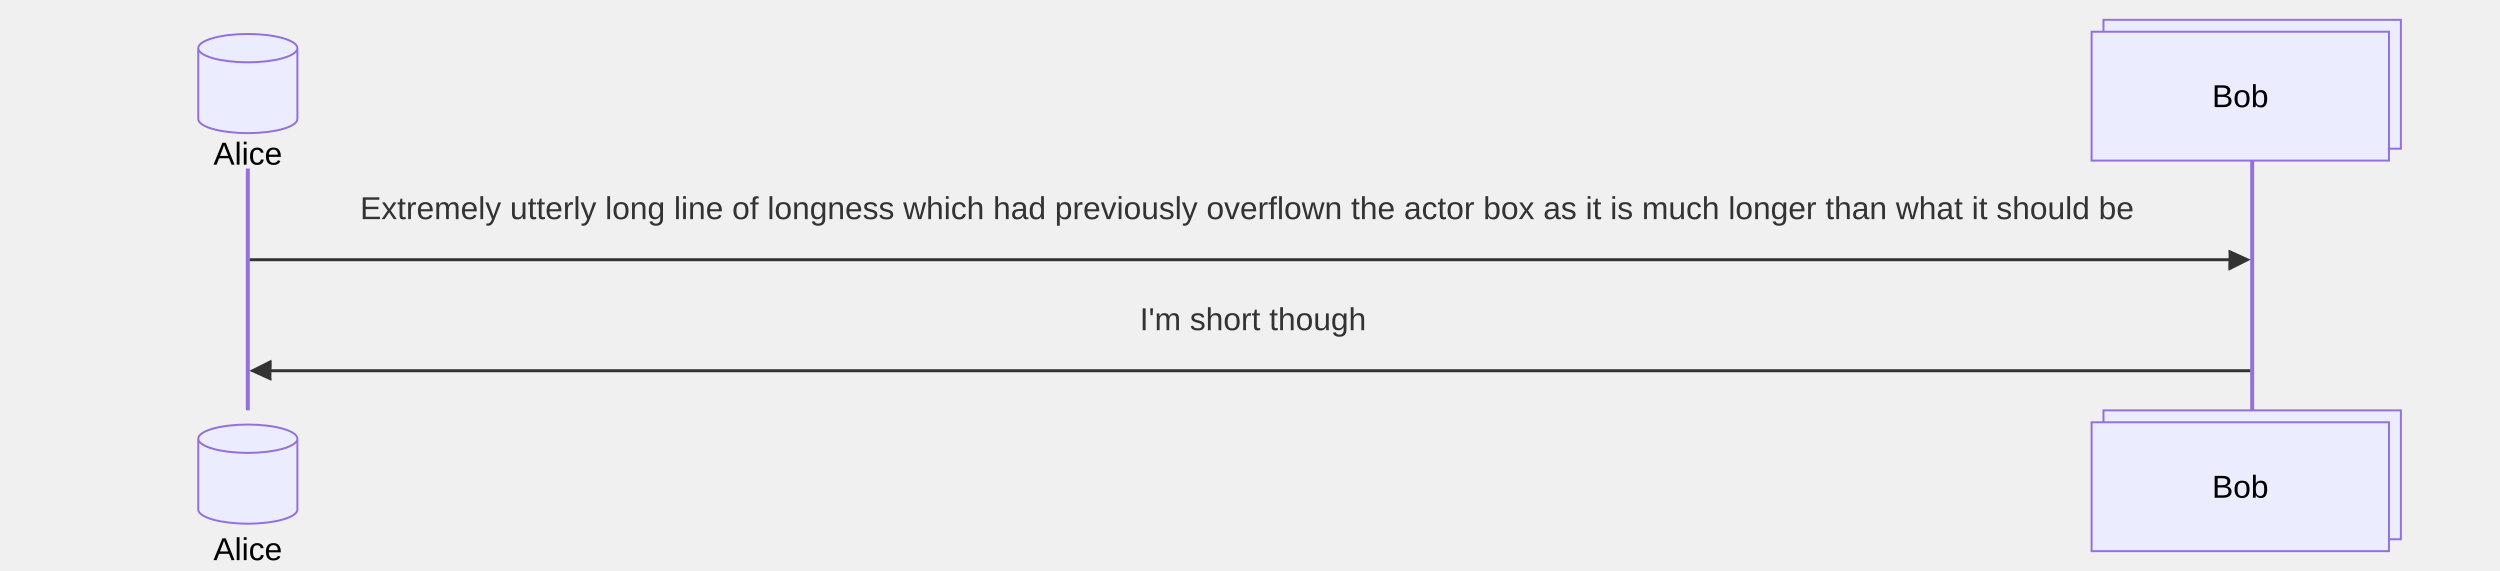
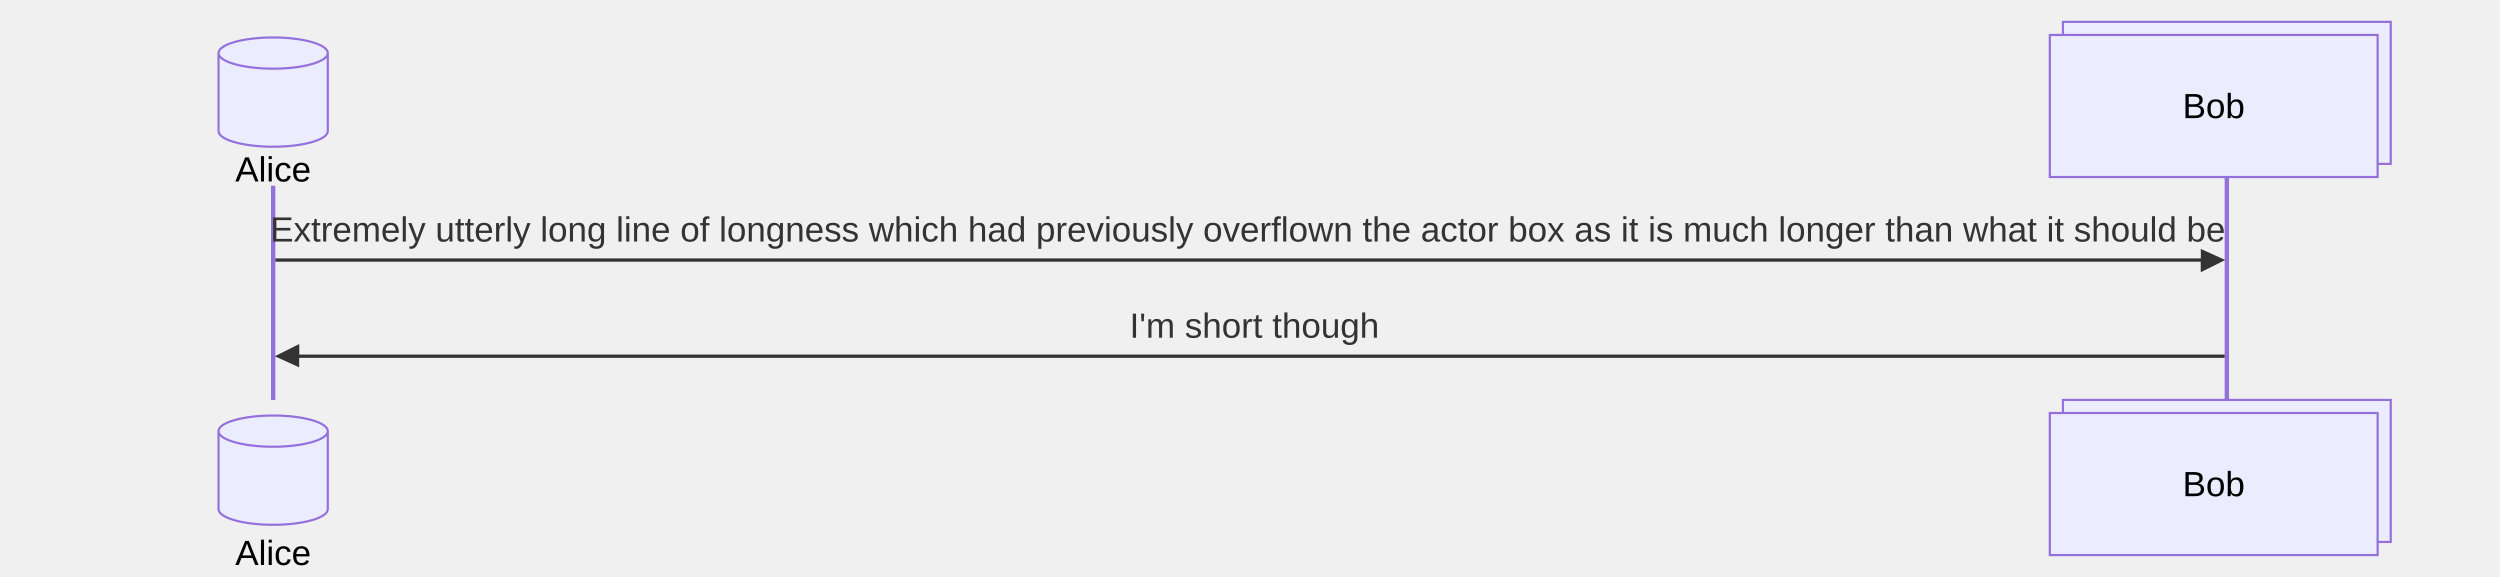
- <svg xmlns="http://www.w3.org/2000/svg" id="upstream_cypress_sequencediagram_v2_spec_should_render_long_messages_from_database_to_collections_025" width="100%" style="max-width: 1261px; background-color: white;" viewBox="-50 -10 1261 288" role="graphics-document document" aria-roledescription="sequence">
+ <svg xmlns="http://www.w3.org/2000/svg" id="upstream_cypress_sequencediagram_v2_spec_should_render_long_messages_from_database_to_collections_025" width="100%" style="max-width: 1144px; background-color: white;" viewBox="-50 -10 1144 264" role="graphics-document document" aria-roledescription="sequence">
  <g>
-     <rect x="1011" y="197" fill="#eaeaea" stroke="#666" width="150" height="65" name="Bob" class="actor actor-bottom" />
-     <rect x="1005" y="203" fill="#eaeaea" stroke="#666" width="150" height="65" name="Bob" class="actor" />
-     <text x="1080" y="235.5" dominant-baseline="central" alignment-baseline="central" class="actor actor-box" style="text-anchor: middle; font-size: 16px; font-weight: 400;">
-       <tspan x="1080" dy="0">Bob</tspan>
+     <rect x="894" y="173" fill="#eaeaea" stroke="#666" width="150" height="65" name="Bob" class="actor actor-bottom" />
+     <rect x="888" y="179" fill="#eaeaea" stroke="#666" width="150" height="65" name="Bob" class="actor" />
+     <text x="963" y="211.5" dominant-baseline="central" alignment-baseline="central" class="actor actor-box" style="text-anchor: middle; font-size: 16px; font-weight: 400;">
+       <tspan x="963" dy="0">Bob</tspan>
    </text>
  </g>
  <g>
    <g class="actor actor-bottom" transform="translate(50, 7.142857)" style="stroke: rgb(147, 112, 219);">
-       <path d="M 0,204.143   a 25,7.143 0 0 0 50,0   a 25,7.143 0 0 0 -50,0   l 0,35.714   a 25,7.143 0 0 0 50,0   l 0,-35.714" />
+       <path d="M 0,180.143   a 25,7.143 0 0 0 50,0   a 25,7.143 0 0 0 -50,0   l 0,35.714   a 25,7.143 0 0 0 50,0   l 0,-35.714" />
    </g>
-     <text x="75" y="267" dominant-baseline="central" alignment-baseline="central" class="actor actor-box" style="text-anchor: middle; font-size: 16px; font-weight: 400;">
+     <text x="75" y="243" dominant-baseline="central" alignment-baseline="central" class="actor actor-box" style="text-anchor: middle; font-size: 16px; font-weight: 400;">
      <tspan x="75" dy="0">Alice</tspan>
    </text>
  </g>
  <g>
-     <line id="actor1" x1="1086" y1="65" x2="1086" y2="197" class="actor-line 200" stroke-width="0.5px" stroke="#999" name="Bob" data-et="life-line" data-id="Bob" />
+     <line id="actor1" x1="969" y1="65" x2="969" y2="173" class="actor-line 200" stroke-width="0.5px" stroke="#999" name="Bob" data-et="life-line" data-id="Bob" />
    <g id="root-1" data-et="participant" data-type="collections" data-id="Bob">
-       <rect x="1011" y="0" fill="#eaeaea" stroke="#666" width="150" height="65" name="Bob" class="actor actor-top" />
-       <rect x="1005" y="6" fill="#eaeaea" stroke="#666" width="150" height="65" name="Bob" class="actor" />
-       <text x="1080" y="38.5" dominant-baseline="central" alignment-baseline="central" class="actor actor-box" style="text-anchor: middle; font-size: 16px; font-weight: 400;">
-         <tspan x="1080" dy="0">Bob</tspan>
+       <rect x="894" y="0" fill="#eaeaea" stroke="#666" width="150" height="65" name="Bob" class="actor actor-top" />
+       <rect x="888" y="6" fill="#eaeaea" stroke="#666" width="150" height="65" name="Bob" class="actor" />
+       <text x="963" y="38.5" dominant-baseline="central" alignment-baseline="central" class="actor actor-box" style="text-anchor: middle; font-size: 16px; font-weight: 400;">
+         <tspan x="963" dy="0">Bob</tspan>
      </text>
    </g>
  </g>
  <g>
-     <line id="actor0" x1="75" y1="75" x2="75" y2="197" class="actor-line 200" stroke-width="0.5px" stroke="#999" name="Alice" data-et="life-line" data-id="Alice" />
+     <line id="actor0" x1="75" y1="75" x2="75" y2="173" class="actor-line 200" stroke-width="0.5px" stroke="#999" name="Alice" data-et="life-line" data-id="Alice" />
    <g id="root-0" data-et="participant" data-type="database" data-id="Alice">
      <g class="actor actor-top" transform="translate(50, 7.142857)" style="stroke: rgb(147, 112, 219);">
        <path d="M 0,7.143   a 25,7.143 0 0 0 50,0   a 25,7.143 0 0 0 -50,0   l 0,35.714   a 25,7.143 0 0 0 50,0   l 0,-35.714" />
      </g>
      <text x="75" y="67.5" dominant-baseline="central" alignment-baseline="central" class="actor actor-box" style="text-anchor: middle; font-size: 16px; font-weight: 400;">
        <tspan x="75" dy="0">Alice</tspan>
      </text>
    </g>
  </g>
  <style>#upstream_cypress_sequencediagram_v2_spec_should_render_long_messages_from_database_to_collections_025{font-family:"trebuchet ms",verdana,arial,sans-serif;font-size:16px;fill:#333;}@keyframes edge-animation-frame{from{stroke-dashoffset:0;}}@keyframes dash{to{stroke-dashoffset:0;}}#upstream_cypress_sequencediagram_v2_spec_should_render_long_messages_from_database_to_collections_025 .edge-animation-slow{stroke-dasharray:9,5!important;stroke-dashoffset:900;animation:dash 50s linear infinite;stroke-linecap:round;}#upstream_cypress_sequencediagram_v2_spec_should_render_long_messages_from_database_to_collections_025 .edge-animation-fast{stroke-dasharray:9,5!important;stroke-dashoffset:900;animation:dash 20s linear infinite;stroke-linecap:round;}#upstream_cypress_sequencediagram_v2_spec_should_render_long_messages_from_database_to_collections_025 .error-icon{fill:#552222;}#upstream_cypress_sequencediagram_v2_spec_should_render_long_messages_from_database_to_collections_025 .error-text{fill:#552222;stroke:#552222;}#upstream_cypress_sequencediagram_v2_spec_should_render_long_messages_from_database_to_collections_025 .edge-thickness-normal{stroke-width:1px;}#upstream_cypress_sequencediagram_v2_spec_should_render_long_messages_from_database_to_collections_025 .edge-thickness-thick{stroke-width:3.5px;}#upstream_cypress_sequencediagram_v2_spec_should_render_long_messages_from_database_to_collections_025 .edge-pattern-solid{stroke-dasharray:0;}#upstream_cypress_sequencediagram_v2_spec_should_render_long_messages_from_database_to_collections_025 .edge-thickness-invisible{stroke-width:0;fill:none;}#upstream_cypress_sequencediagram_v2_spec_should_render_long_messages_from_database_to_collections_025 .edge-pattern-dashed{stroke-dasharray:3;}#upstream_cypress_sequencediagram_v2_spec_should_render_long_messages_from_database_to_collections_025 .edge-pattern-dotted{stroke-dasharray:2;}#upstream_cypress_sequencediagram_v2_spec_should_render_long_messages_from_database_to_collections_025 .marker{fill:#333333;stroke:#333333;}#upstream_cypress_sequencediagram_v2_spec_should_render_long_messages_from_database_to_collections_025 .marker.cross{stroke:#333333;}#upstream_cypress_sequencediagram_v2_spec_should_render_long_messages_from_database_to_collections_025 svg{font-family:"trebuchet ms",verdana,arial,sans-serif;font-size:16px;}#upstream_cypress_sequencediagram_v2_spec_should_render_long_messages_from_database_to_collections_025 p{margin:0;}#upstream_cypress_sequencediagram_v2_spec_should_render_long_messages_from_database_to_collections_025 .actor{stroke:#9370DB;fill:#ECECFF;stroke-width:1;}#upstream_cypress_sequencediagram_v2_spec_should_render_long_messages_from_database_to_collections_025 rect.actor.outer-path[data-look="neo"]{filter:drop-shadow(1px 2px 2px rgba(185, 185, 185, 1));}#upstream_cypress_sequencediagram_v2_spec_should_render_long_messages_from_database_to_collections_025 rect.note[data-look="neo"]{stroke:#aaaa33;fill:#fff5ad;filter:drop-shadow(1px 2px 2px rgba(185, 185, 185, 1));}#upstream_cypress_sequencediagram_v2_spec_should_render_long_messages_from_database_to_collections_025 text.actor&gt;tspan{fill:black;stroke:none;}#upstream_cypress_sequencediagram_v2_spec_should_render_long_messages_from_database_to_collections_025 .actor-line{stroke:#9370DB;}#upstream_cypress_sequencediagram_v2_spec_should_render_long_messages_from_database_to_collections_025 .innerArc{stroke-width:1.5;stroke-dasharray:none;}#upstream_cypress_sequencediagram_v2_spec_should_render_long_messages_from_database_to_collections_025 .messageLine0{stroke-width:1.5;stroke-dasharray:none;stroke:#333;}#upstream_cypress_sequencediagram_v2_spec_should_render_long_messages_from_database_to_collections_025 .messageLine1{stroke-width:1.5;stroke-dasharray:2,2;stroke:#333;}#upstream_cypress_sequencediagram_v2_spec_should_render_long_messages_from_database_to_collections_025 [id$="-arrowhead"] path{fill:#333;stroke:#333;}#upstream_cypress_sequencediagram_v2_spec_should_render_long_messages_from_database_to_collections_025 .sequenceNumber{fill:white;}#upstream_cypress_sequencediagram_v2_spec_should_render_long_messages_from_database_to_collections_025 [id$="-sequencenumber"]{fill:#333;}#upstream_cypress_sequencediagram_v2_spec_should_render_long_messages_from_database_to_collections_025 [id$="-crosshead"] path{fill:#333;stroke:#333;}#upstream_cypress_sequencediagram_v2_spec_should_render_long_messages_from_database_to_collections_025 .messageText{fill:#333;stroke:none;}#upstream_cypress_sequencediagram_v2_spec_should_render_long_messages_from_database_to_collections_025 .labelBox{stroke:#9370DB;fill:#ECECFF;filter:none;}#upstream_cypress_sequencediagram_v2_spec_should_render_long_messages_from_database_to_collections_025 .labelText,#upstream_cypress_sequencediagram_v2_spec_should_render_long_messages_from_database_to_collections_025 .labelText&gt;tspan{fill:black;stroke:none;}#upstream_cypress_sequencediagram_v2_spec_should_render_long_messages_from_database_to_collections_025 .loopText,#upstream_cypress_sequencediagram_v2_spec_should_render_long_messages_from_database_to_collections_025 .loopText&gt;tspan{fill:black;stroke:none;}#upstream_cypress_sequencediagram_v2_spec_should_render_long_messages_from_database_to_collections_025 .sectionTitle,#upstream_cypress_sequencediagram_v2_spec_should_render_long_messages_from_database_to_collections_025 .sectionTitle&gt;tspan{fill:black;stroke:none;}#upstream_cypress_sequencediagram_v2_spec_should_render_long_messages_from_database_to_collections_025 .loopLine{stroke-width:2px;stroke-dasharray:2,2;stroke:#9370DB;fill:#9370DB;}#upstream_cypress_sequencediagram_v2_spec_should_render_long_messages_from_database_to_collections_025 .note{stroke:#aaaa33;fill:#fff5ad;}#upstream_cypress_sequencediagram_v2_spec_should_render_long_messages_from_database_to_collections_025 .noteText,#upstream_cypress_sequencediagram_v2_spec_should_render_long_messages_from_database_to_collections_025 .noteText&gt;tspan{fill:black;stroke:none;font-weight:normal;}#upstream_cypress_sequencediagram_v2_spec_should_render_long_messages_from_database_to_collections_025 .activation0{fill:#f4f4f4;stroke:#666;}#upstream_cypress_sequencediagram_v2_spec_should_render_long_messages_from_database_to_collections_025 .activation1{fill:#f4f4f4;stroke:#666;}#upstream_cypress_sequencediagram_v2_spec_should_render_long_messages_from_database_to_collections_025 .activation2{fill:#f4f4f4;stroke:#666;}#upstream_cypress_sequencediagram_v2_spec_should_render_long_messages_from_database_to_collections_025 .actorPopupMenu{position:absolute;}#upstream_cypress_sequencediagram_v2_spec_should_render_long_messages_from_database_to_collections_025 .actorPopupMenuPanel{position:absolute;fill:#ECECFF;box-shadow:0px 8px 16px 0px rgba(0,0,0,0.2);filter:drop-shadow(3px 5px 2px rgb(0 0 0 / 0.4));}#upstream_cypress_sequencediagram_v2_spec_should_render_long_messages_from_database_to_collections_025 .actor-man circle,#upstream_cypress_sequencediagram_v2_spec_should_render_long_messages_from_database_to_collections_025 line{fill:#ECECFF;stroke-width:2px;}#upstream_cypress_sequencediagram_v2_spec_should_render_long_messages_from_database_to_collections_025 g rect.rect{filter:drop-shadow(1px 2px 2px rgba(185, 185, 185, 1));stroke:#9370DB;}#upstream_cypress_sequencediagram_v2_spec_should_render_long_messages_from_database_to_collections_025 .node .neo-node{stroke:#9370DB;}#upstream_cypress_sequencediagram_v2_spec_should_render_long_messages_from_database_to_collections_025 [data-look="neo"].node rect,#upstream_cypress_sequencediagram_v2_spec_should_render_long_messages_from_database_to_collections_025 [data-look="neo"].cluster rect,#upstream_cypress_sequencediagram_v2_spec_should_render_long_messages_from_database_to_collections_025 [data-look="neo"].node polygon{stroke:#9370DB;filter:drop-shadow(1px 2px 2px rgba(185, 185, 185, 1));}#upstream_cypress_sequencediagram_v2_spec_should_render_long_messages_from_database_to_collections_025 [data-look="neo"].swimlane.cluster rect{filter:none;}#upstream_cypress_sequencediagram_v2_spec_should_render_long_messages_from_database_to_collections_025 [data-look="neo"].node path{stroke:#9370DB;stroke-width:1px;}#upstream_cypress_sequencediagram_v2_spec_should_render_long_messages_from_database_to_collections_025 [data-look="neo"].node .outer-path{filter:drop-shadow(1px 2px 2px rgba(185, 185, 185, 1));}#upstream_cypress_sequencediagram_v2_spec_should_render_long_messages_from_database_to_collections_025 [data-look="neo"].node .neo-line path{stroke:#9370DB;filter:none;}#upstream_cypress_sequencediagram_v2_spec_should_render_long_messages_from_database_to_collections_025 [data-look="neo"].node circle{stroke:#9370DB;filter:drop-shadow(1px 2px 2px rgba(185, 185, 185, 1));}#upstream_cypress_sequencediagram_v2_spec_should_render_long_messages_from_database_to_collections_025 [data-look="neo"].node circle .state-start{fill:#000000;}#upstream_cypress_sequencediagram_v2_spec_should_render_long_messages_from_database_to_collections_025 [data-look="neo"].icon-shape .icon{fill:#9370DB;filter:drop-shadow(1px 2px 2px rgba(185, 185, 185, 1));}#upstream_cypress_sequencediagram_v2_spec_should_render_long_messages_from_database_to_collections_025 [data-look="neo"].icon-shape .icon-neo path{stroke:#9370DB;filter:drop-shadow(1px 2px 2px rgba(185, 185, 185, 1));}#upstream_cypress_sequencediagram_v2_spec_should_render_long_messages_from_database_to_collections_025 :root{--mermaid-font-family:"trebuchet ms",verdana,arial,sans-serif;}</style>
  <g />
  <defs>
    <symbol id="upstream_cypress_sequencediagram_v2_spec_should_render_long_messages_from_database_to_collections_025-computer" width="24" height="24">
      <path transform="scale(.5)" d="M2 2v13h20v-13h-20zm18 11h-16v-9h16v9zm-10.228 6l.466-1h3.524l.467 1h-4.457zm14.228 3h-24l2-6h2.104l-1.33 4h18.45l-1.297-4h2.073l2 6zm-5-10h-14v-7h14v7z" />
    </symbol>
  </defs>
  <defs>
    <symbol id="upstream_cypress_sequencediagram_v2_spec_should_render_long_messages_from_database_to_collections_025-database" fill-rule="evenodd" clip-rule="evenodd">
      <path transform="scale(.5)" d="M12.258.001l.256.004.255.005.253.008.251.01.249.012.247.015.246.016.242.019.241.02.239.023.236.024.233.027.231.028.229.031.225.032.223.034.22.036.217.038.214.04.211.041.208.043.205.045.201.046.198.048.194.05.191.051.187.053.183.054.18.056.175.057.172.059.168.06.163.061.16.063.155.064.15.066.074.033.073.033.071.034.07.034.069.035.068.035.067.035.066.035.064.036.064.036.062.036.06.036.06.037.058.037.058.037.055.038.055.038.053.038.052.038.051.039.05.039.048.039.047.039.045.04.044.04.043.04.041.04.04.041.039.041.037.041.036.041.034.041.033.042.032.042.03.042.029.042.027.042.026.043.024.043.023.043.021.043.02.043.018.044.017.043.015.044.013.044.012.044.011.045.009.044.007.045.006.045.004.045.002.045.001.045v17l-.001.045-.002.045-.004.045-.006.045-.007.045-.009.044-.011.045-.012.044-.013.044-.015.044-.017.043-.018.044-.02.043-.021.043-.023.043-.024.043-.026.043-.027.042-.029.042-.03.042-.032.042-.033.042-.034.041-.036.041-.037.041-.039.041-.04.041-.041.04-.043.04-.044.04-.045.04-.047.039-.048.039-.05.039-.051.039-.052.038-.053.038-.055.038-.055.038-.058.037-.058.037-.06.037-.06.036-.062.036-.064.036-.064.036-.066.035-.067.035-.068.035-.069.035-.07.034-.071.034-.073.033-.074.033-.15.066-.155.064-.16.063-.163.061-.168.06-.172.059-.175.057-.18.056-.183.054-.187.053-.191.051-.194.05-.198.048-.201.046-.205.045-.208.043-.211.041-.214.04-.217.038-.22.036-.223.034-.225.032-.229.031-.231.028-.233.027-.236.024-.239.023-.241.02-.242.019-.246.016-.247.015-.249.012-.251.01-.253.008-.255.005-.256.004-.258.001-.258-.001-.256-.004-.255-.005-.253-.008-.251-.01-.249-.012-.247-.015-.245-.016-.243-.019-.241-.02-.238-.023-.236-.024-.234-.027-.231-.028-.228-.031-.226-.032-.223-.034-.22-.036-.217-.038-.214-.04-.211-.041-.208-.043-.204-.045-.201-.046-.198-.048-.195-.05-.19-.051-.187-.053-.184-.054-.179-.056-.176-.057-.172-.059-.167-.06-.164-.061-.159-.063-.155-.064-.151-.066-.074-.033-.072-.033-.072-.034-.07-.034-.069-.035-.068-.035-.067-.035-.066-.035-.064-.036-.063-.036-.062-.036-.061-.036-.06-.037-.058-.037-.057-.037-.056-.038-.055-.038-.053-.038-.052-.038-.051-.039-.049-.039-.049-.039-.046-.039-.046-.04-.044-.04-.043-.04-.041-.04-.04-.041-.039-.041-.037-.041-.036-.041-.034-.041-.033-.042-.032-.042-.03-.042-.029-.042-.027-.042-.026-.043-.024-.043-.023-.043-.021-.043-.02-.043-.018-.044-.017-.043-.015-.044-.013-.044-.012-.044-.011-.045-.009-.044-.007-.045-.006-.045-.004-.045-.002-.045-.001-.045v-17l.001-.045.002-.045.004-.045.006-.045.007-.045.009-.044.011-.045.012-.044.013-.044.015-.044.017-.043.018-.044.02-.043.021-.043.023-.043.024-.043.026-.043.027-.042.029-.042.03-.042.032-.042.033-.042.034-.041.036-.041.037-.041.039-.041.04-.041.041-.04.043-.04.044-.04.046-.04.046-.039.049-.039.049-.039.051-.039.052-.038.053-.038.055-.038.056-.038.057-.037.058-.037.06-.037.061-.036.062-.036.063-.036.064-.036.066-.035.067-.035.068-.035.069-.035.07-.034.072-.034.072-.033.074-.033.151-.066.155-.064.159-.063.164-.061.167-.06.172-.059.176-.057.179-.056.184-.054.187-.053.19-.051.195-.05.198-.048.201-.046.204-.045.208-.043.211-.041.214-.04.217-.038.22-.036.223-.034.226-.032.228-.031.231-.028.234-.027.236-.024.238-.023.241-.02.243-.019.245-.016.247-.015.249-.012.251-.01.253-.008.255-.005.256-.004.258-.001.258.001zm-9.258 20.499v.01l.001.021.003.021.004.022.005.021.006.022.007.022.009.023.01.022.011.023.012.023.013.023.015.023.016.024.017.023.018.024.019.024.021.024.022.025.023.024.024.025.052.049.056.05.061.051.066.051.07.051.075.051.079.052.084.052.088.052.092.052.097.052.102.051.105.052.11.052.114.051.119.051.123.051.127.05.131.05.135.05.139.048.144.049.147.047.152.047.155.047.16.045.163.045.167.043.171.043.176.041.178.041.183.039.187.039.19.037.194.035.197.035.202.033.204.031.209.03.212.029.216.027.219.025.222.024.226.021.23.02.233.018.236.016.24.015.243.012.246.01.249.008.253.005.256.004.259.001.26-.001.257-.004.254-.005.25-.008.247-.011.244-.012.241-.014.237-.016.233-.018.231-.021.226-.021.224-.024.22-.026.216-.027.212-.028.21-.031.205-.031.202-.034.198-.034.194-.036.191-.037.187-.039.183-.04.179-.04.175-.042.172-.043.168-.044.163-.045.16-.046.155-.046.152-.047.148-.048.143-.049.139-.049.136-.05.131-.05.126-.05.123-.051.118-.052.114-.051.11-.052.106-.052.101-.052.096-.052.092-.052.088-.053.083-.051.079-.052.074-.052.07-.051.065-.051.06-.051.056-.05.051-.05.023-.024.023-.025.021-.024.02-.024.019-.024.018-.024.017-.024.015-.023.014-.024.013-.023.012-.023.01-.023.01-.022.008-.022.006-.022.006-.022.004-.022.004-.021.001-.021.001-.021v-4.127l-.077.055-.08.053-.083.054-.085.053-.087.052-.09.052-.093.051-.095.05-.097.05-.1.049-.102.049-.105.048-.106.047-.109.047-.111.046-.114.045-.115.045-.118.044-.12.043-.122.042-.124.042-.126.041-.128.04-.13.04-.132.038-.134.038-.135.037-.138.037-.139.035-.142.035-.143.034-.144.033-.147.032-.148.031-.15.03-.151.03-.153.029-.154.027-.156.027-.158.026-.159.025-.161.024-.162.023-.163.022-.165.021-.166.02-.167.019-.169.018-.169.017-.171.016-.173.015-.173.014-.175.013-.175.012-.177.011-.178.01-.179.008-.179.008-.181.006-.182.005-.182.004-.184.003-.184.002h-.37l-.184-.002-.184-.003-.182-.004-.182-.005-.181-.006-.179-.008-.179-.008-.178-.01-.176-.011-.176-.012-.175-.013-.173-.014-.172-.015-.171-.016-.17-.017-.169-.018-.167-.019-.166-.02-.165-.021-.163-.022-.162-.023-.161-.024-.159-.025-.157-.026-.156-.027-.155-.027-.153-.029-.151-.03-.15-.03-.148-.031-.146-.032-.145-.033-.143-.034-.141-.035-.14-.035-.137-.037-.136-.037-.134-.038-.132-.038-.13-.04-.128-.04-.126-.041-.124-.042-.122-.042-.12-.044-.117-.043-.116-.045-.113-.045-.112-.046-.109-.047-.106-.047-.105-.048-.102-.049-.1-.049-.097-.05-.095-.05-.093-.052-.09-.051-.087-.052-.085-.053-.083-.054-.08-.054-.077-.054v4.127zm0-5.654v.011l.001.021.003.021.004.021.005.022.006.022.007.022.009.022.01.022.011.023.012.023.013.023.015.024.016.023.017.024.018.024.019.024.021.024.022.024.023.025.024.024.052.05.056.05.061.05.066.051.07.051.075.052.079.051.084.052.088.052.092.052.097.052.102.052.105.052.11.051.114.051.119.052.123.05.127.051.131.05.135.049.139.049.144.048.147.048.152.047.155.046.16.045.163.045.167.044.171.042.176.042.178.04.183.04.187.038.19.037.194.036.197.034.202.033.204.032.209.03.212.028.216.027.219.025.222.024.226.022.23.02.233.018.236.016.24.014.243.012.246.01.249.008.253.006.256.003.259.001.26-.001.257-.003.254-.006.25-.008.247-.01.244-.012.241-.015.237-.016.233-.018.231-.02.226-.022.224-.024.22-.025.216-.027.212-.029.21-.03.205-.032.202-.033.198-.035.194-.036.191-.037.187-.039.183-.039.179-.041.175-.042.172-.043.168-.044.163-.045.16-.045.155-.047.152-.047.148-.048.143-.048.139-.05.136-.049.131-.05.126-.051.123-.051.118-.051.114-.052.11-.052.106-.052.101-.052.096-.052.092-.052.088-.052.083-.052.079-.052.074-.051.07-.052.065-.051.06-.05.056-.051.051-.049.023-.025.023-.024.021-.025.02-.024.019-.024.018-.024.017-.024.015-.023.014-.023.013-.024.012-.022.01-.023.01-.023.008-.022.006-.022.006-.022.004-.021.004-.022.001-.021.001-.021v-4.139l-.077.054-.08.054-.083.054-.085.052-.087.053-.09.051-.093.051-.095.051-.097.05-.1.049-.102.049-.105.048-.106.047-.109.047-.111.046-.114.045-.115.044-.118.044-.12.044-.122.042-.124.042-.126.041-.128.04-.13.039-.132.039-.134.038-.135.037-.138.036-.139.036-.142.035-.143.033-.144.033-.147.033-.148.031-.15.03-.151.03-.153.028-.154.028-.156.027-.158.026-.159.025-.161.024-.162.023-.163.022-.165.021-.166.02-.167.019-.169.018-.169.017-.171.016-.173.015-.173.014-.175.013-.175.012-.177.011-.178.009-.179.009-.179.007-.181.007-.182.005-.182.004-.184.003-.184.002h-.37l-.184-.002-.184-.003-.182-.004-.182-.005-.181-.007-.179-.007-.179-.009-.178-.009-.176-.011-.176-.012-.175-.013-.173-.014-.172-.015-.171-.016-.17-.017-.169-.018-.167-.019-.166-.02-.165-.021-.163-.022-.162-.023-.161-.024-.159-.025-.157-.026-.156-.027-.155-.028-.153-.028-.151-.03-.15-.03-.148-.031-.146-.033-.145-.033-.143-.033-.141-.035-.14-.036-.137-.036-.136-.037-.134-.038-.132-.039-.13-.039-.128-.04-.126-.041-.124-.042-.122-.043-.12-.043-.117-.044-.116-.044-.113-.046-.112-.046-.109-.046-.106-.047-.105-.048-.102-.049-.1-.049-.097-.05-.095-.051-.093-.051-.09-.051-.087-.053-.085-.052-.083-.054-.08-.054-.077-.054v4.139zm0-5.666v.011l.001.02.003.022.004.021.005.022.006.021.007.022.009.023.01.022.011.023.012.023.013.023.015.023.016.024.017.024.018.023.019.024.021.025.022.024.023.024.024.025.052.05.056.05.061.05.066.051.07.051.075.052.079.051.084.052.088.052.092.052.097.052.102.052.105.051.11.052.114.051.119.051.123.051.127.05.131.05.135.05.139.049.144.048.147.048.152.047.155.046.16.045.163.045.167.043.171.043.176.042.178.04.183.04.187.038.19.037.194.036.197.034.202.033.204.032.209.03.212.028.216.027.219.025.222.024.226.021.23.02.233.018.236.017.24.014.243.012.246.01.249.008.253.006.256.003.259.001.26-.001.257-.003.254-.006.25-.008.247-.01.244-.013.241-.014.237-.016.233-.018.231-.02.226-.022.224-.024.22-.025.216-.027.212-.029.21-.03.205-.032.202-.033.198-.035.194-.036.191-.037.187-.039.183-.039.179-.041.175-.042.172-.043.168-.044.163-.045.16-.045.155-.047.152-.047.148-.048.143-.049.139-.049.136-.049.131-.051.126-.05.123-.051.118-.052.114-.051.11-.052.106-.052.101-.052.096-.052.092-.052.088-.052.083-.052.079-.052.074-.052.07-.051.065-.051.06-.051.056-.05.051-.049.023-.025.023-.025.021-.024.02-.024.019-.024.018-.024.017-.024.015-.023.014-.024.013-.023.012-.023.01-.022.01-.023.008-.022.006-.022.006-.022.004-.022.004-.021.001-.021.001-.021v-4.153l-.077.054-.08.054-.083.053-.085.053-.087.053-.09.051-.093.051-.095.051-.097.05-.1.049-.102.048-.105.048-.106.048-.109.046-.111.046-.114.046-.115.044-.118.044-.12.043-.122.043-.124.042-.126.041-.128.04-.13.039-.132.039-.134.038-.135.037-.138.036-.139.036-.142.034-.143.034-.144.033-.147.032-.148.032-.15.03-.151.03-.153.028-.154.028-.156.027-.158.026-.159.024-.161.024-.162.023-.163.023-.165.021-.166.02-.167.019-.169.018-.169.017-.171.016-.173.015-.173.014-.175.013-.175.012-.177.01-.178.01-.179.009-.179.007-.181.006-.182.006-.182.004-.184.003-.184.001-.185.001-.185-.001-.184-.001-.184-.003-.182-.004-.182-.006-.181-.006-.179-.007-.179-.009-.178-.01-.176-.01-.176-.012-.175-.013-.173-.014-.172-.015-.171-.016-.17-.017-.169-.018-.167-.019-.166-.02-.165-.021-.163-.023-.162-.023-.161-.024-.159-.024-.157-.026-.156-.027-.155-.028-.153-.028-.151-.03-.15-.03-.148-.032-.146-.032-.145-.033-.143-.034-.141-.034-.14-.036-.137-.036-.136-.037-.134-.038-.132-.039-.13-.039-.128-.041-.126-.041-.124-.041-.122-.043-.12-.043-.117-.044-.116-.044-.113-.046-.112-.046-.109-.046-.106-.048-.105-.048-.102-.048-.1-.05-.097-.049-.095-.051-.093-.051-.09-.052-.087-.052-.085-.053-.083-.053-.08-.054-.077-.054v4.153zm8.74-8.179l-.257.004-.254.005-.25.008-.247.011-.244.012-.241.014-.237.016-.233.018-.231.021-.226.022-.224.023-.22.026-.216.027-.212.028-.21.031-.205.032-.202.033-.198.034-.194.036-.191.038-.187.038-.183.04-.179.041-.175.042-.172.043-.168.043-.163.045-.16.046-.155.046-.152.048-.148.048-.143.048-.139.049-.136.05-.131.05-.126.051-.123.051-.118.051-.114.052-.11.052-.106.052-.101.052-.096.052-.092.052-.088.052-.083.052-.079.052-.074.051-.07.052-.065.051-.06.05-.056.05-.051.05-.023.025-.023.024-.021.024-.02.025-.019.024-.018.024-.017.023-.015.024-.014.023-.013.023-.012.023-.01.023-.01.022-.008.022-.006.023-.006.021-.004.022-.004.021-.001.021-.001.021.001.021.001.021.004.021.004.022.006.021.006.023.008.022.01.022.01.023.012.023.013.023.014.023.015.024.017.023.018.024.019.024.02.025.021.024.023.024.023.025.051.05.056.05.06.05.065.051.07.052.074.051.079.052.083.052.088.052.092.052.096.052.101.052.106.052.11.052.114.052.118.051.123.051.126.051.131.05.136.05.139.049.143.048.148.048.152.048.155.046.16.046.163.045.168.043.172.043.175.042.179.041.183.04.187.038.191.038.194.036.198.034.202.033.205.032.21.031.212.028.216.027.22.026.224.023.226.022.231.021.233.018.237.016.241.014.244.012.247.011.25.008.254.005.257.004.26.001.26-.001.257-.004.254-.005.25-.008.247-.011.244-.012.241-.014.237-.016.233-.018.231-.021.226-.022.224-.023.22-.026.216-.027.212-.028.21-.031.205-.032.202-.033.198-.034.194-.036.191-.038.187-.038.183-.04.179-.041.175-.042.172-.043.168-.043.163-.045.16-.046.155-.046.152-.048.148-.048.143-.048.139-.049.136-.05.131-.05.126-.051.123-.051.118-.051.114-.052.11-.052.106-.052.101-.052.096-.052.092-.052.088-.052.083-.052.079-.052.074-.051.07-.052.065-.051.06-.05.056-.05.051-.05.023-.025.023-.024.021-.024.02-.025.019-.024.018-.024.017-.023.015-.024.014-.023.013-.023.012-.023.01-.023.01-.022.008-.022.006-.023.006-.021.004-.022.004-.021.001-.021.001-.021-.001-.021-.001-.021-.004-.021-.004-.022-.006-.021-.006-.023-.008-.022-.01-.022-.01-.023-.012-.023-.013-.023-.014-.023-.015-.024-.017-.023-.018-.024-.019-.024-.02-.025-.021-.024-.023-.024-.023-.025-.051-.05-.056-.05-.06-.05-.065-.051-.07-.052-.074-.051-.079-.052-.083-.052-.088-.052-.092-.052-.096-.052-.101-.052-.106-.052-.11-.052-.114-.052-.118-.051-.123-.051-.126-.051-.131-.05-.136-.05-.139-.049-.143-.048-.148-.048-.152-.048-.155-.046-.16-.046-.163-.045-.168-.043-.172-.043-.175-.042-.179-.041-.183-.04-.187-.038-.191-.038-.194-.036-.198-.034-.202-.033-.205-.032-.21-.031-.212-.028-.216-.027-.22-.026-.224-.023-.226-.022-.231-.021-.233-.018-.237-.016-.241-.014-.244-.012-.247-.011-.25-.008-.254-.005-.257-.004-.26-.001-.26.001z" />
    </symbol>
  </defs>
  <defs>
    <symbol id="upstream_cypress_sequencediagram_v2_spec_should_render_long_messages_from_database_to_collections_025-clock" width="24" height="24">
      <path transform="scale(.5)" d="M12 2c5.514 0 10 4.486 10 10s-4.486 10-10 10-10-4.486-10-10 4.486-10 10-10zm0-2c-6.627 0-12 5.373-12 12s5.373 12 12 12 12-5.373 12-12-5.373-12-12-12zm5.848 12.459c.202.038.202.333.001.372-1.907.361-6.045 1.111-6.547 1.111-.719 0-1.301-.582-1.301-1.301 0-.512.77-5.447 1.125-7.445.034-.192.312-.181.343.014l.985 6.238 5.394 1.011z" />
    </symbol>
  </defs>
  <defs>
    <marker id="upstream_cypress_sequencediagram_v2_spec_should_render_long_messages_from_database_to_collections_025-arrowhead" refX="7.9" refY="5" markerUnits="userSpaceOnUse" markerWidth="12" markerHeight="12" orient="auto-start-reverse">
      <path d="M -1 0 L 10 5 L 0 10 z" />
    </marker>
  </defs>
  <defs>
    <marker id="upstream_cypress_sequencediagram_v2_spec_should_render_long_messages_from_database_to_collections_025-crosshead" markerWidth="15" markerHeight="8" orient="auto" refX="4" refY="4.5">
      <path fill="none" stroke="#000000" stroke-width="1pt" d="M 1,2 L 6,7 M 6,2 L 1,7" style="stroke-dasharray: 0, 0;" />
    </marker>
  </defs>
  <defs>
    <marker id="upstream_cypress_sequencediagram_v2_spec_should_render_long_messages_from_database_to_collections_025-filled-head" refX="15.5" refY="7" markerWidth="20" markerHeight="28" orient="auto">
      <path d="M 18,7 L9,13 L14,7 L9,1 Z" />
    </marker>
  </defs>
  <defs>
    <marker id="upstream_cypress_sequencediagram_v2_spec_should_render_long_messages_from_database_to_collections_025-sequencenumber" refX="15" refY="15" markerWidth="60" markerHeight="40" orient="auto">
      <circle cx="15" cy="15" r="6" />
    </marker>
  </defs>
  <defs>
    <marker id="upstream_cypress_sequencediagram_v2_spec_should_render_long_messages_from_database_to_collections_025-solidTopArrowHead" refX="7.9" refY="7.25" markerUnits="userSpaceOnUse" markerWidth="12" markerHeight="12" orient="auto-start-reverse">
      <path d="M 0 0 L 10 8 L 0 8 z" />
    </marker>
  </defs>
  <defs>
    <marker id="upstream_cypress_sequencediagram_v2_spec_should_render_long_messages_from_database_to_collections_025-solidBottomArrowHead" refX="7.9" refY="0.75" markerUnits="userSpaceOnUse" markerWidth="12" markerHeight="12" orient="auto-start-reverse">
      <path d="M 0 0 L 10 0 L 0 8 z" />
    </marker>
  </defs>
  <defs>
    <marker id="upstream_cypress_sequencediagram_v2_spec_should_render_long_messages_from_database_to_collections_025-stickTopArrowHead" refX="7.5" refY="7" markerUnits="userSpaceOnUse" markerWidth="12" markerHeight="12" orient="auto-start-reverse">
      <path d="M 0 0 L 7 7" stroke="black" stroke-width="1.5" fill="none" />
    </marker>
  </defs>
  <defs>
    <marker id="upstream_cypress_sequencediagram_v2_spec_should_render_long_messages_from_database_to_collections_025-stickBottomArrowHead" refX="7.5" refY="0" markerUnits="userSpaceOnUse" markerWidth="12" markerHeight="12" orient="auto-start-reverse">
      <path d="M 0 7 L 7 0" stroke="black" stroke-width="1.5" fill="none" />
    </marker>
  </defs>
-   <text x="579" y="80" text-anchor="middle" dominant-baseline="middle" alignment-baseline="middle" class="messageText" dy="1em" style="font-size: 16px; font-weight: 400;">Extremely utterly long line of longness which had previously overflown the actor box as it is much longer than what it should be</text>
-   <line x1="76" y1="121" x2="1082" y2="121" class="messageLine0" data-et="message" data-id="i0" data-from="Alice" data-to="Bob" stroke-width="2" stroke="none" marker-end="url(#upstream_cypress_sequencediagram_v2_spec_should_render_long_messages_from_database_to_collections_025-arrowhead)" style="fill: none;" />
-   <text x="582" y="136" text-anchor="middle" dominant-baseline="middle" alignment-baseline="middle" class="messageText" dy="1em" style="font-size: 16px; font-weight: 400;">I'm short though</text>
-   <line x1="1085" y1="177" x2="79" y2="177" class="messageLine0" data-et="message" data-id="i1" data-from="Bob" data-to="Alice" stroke-width="2" stroke="none" marker-end="url(#upstream_cypress_sequencediagram_v2_spec_should_render_long_messages_from_database_to_collections_025-arrowhead)" style="fill: none;" />
+   <text x="521" y="80" text-anchor="middle" dominant-baseline="middle" alignment-baseline="middle" class="messageText" dy="1em" style="font-size: 16px; font-weight: 400;">Extremely utterly long line of longness which had previously overflown the actor box as it is much longer than what it should be</text>
+   <line x1="76" y1="109" x2="965" y2="109" class="messageLine0" data-et="message" data-id="i0" data-from="Alice" data-to="Bob" stroke-width="2" stroke="none" marker-end="url(#upstream_cypress_sequencediagram_v2_spec_should_render_long_messages_from_database_to_collections_025-arrowhead)" style="fill: none;" />
+   <text x="524" y="124" text-anchor="middle" dominant-baseline="middle" alignment-baseline="middle" class="messageText" dy="1em" style="font-size: 16px; font-weight: 400;">I'm short though</text>
+   <line x1="968" y1="153" x2="79" y2="153" class="messageLine0" data-et="message" data-id="i1" data-from="Bob" data-to="Alice" stroke-width="2" stroke="none" marker-end="url(#upstream_cypress_sequencediagram_v2_spec_should_render_long_messages_from_database_to_collections_025-arrowhead)" style="fill: none;" />
</svg>
